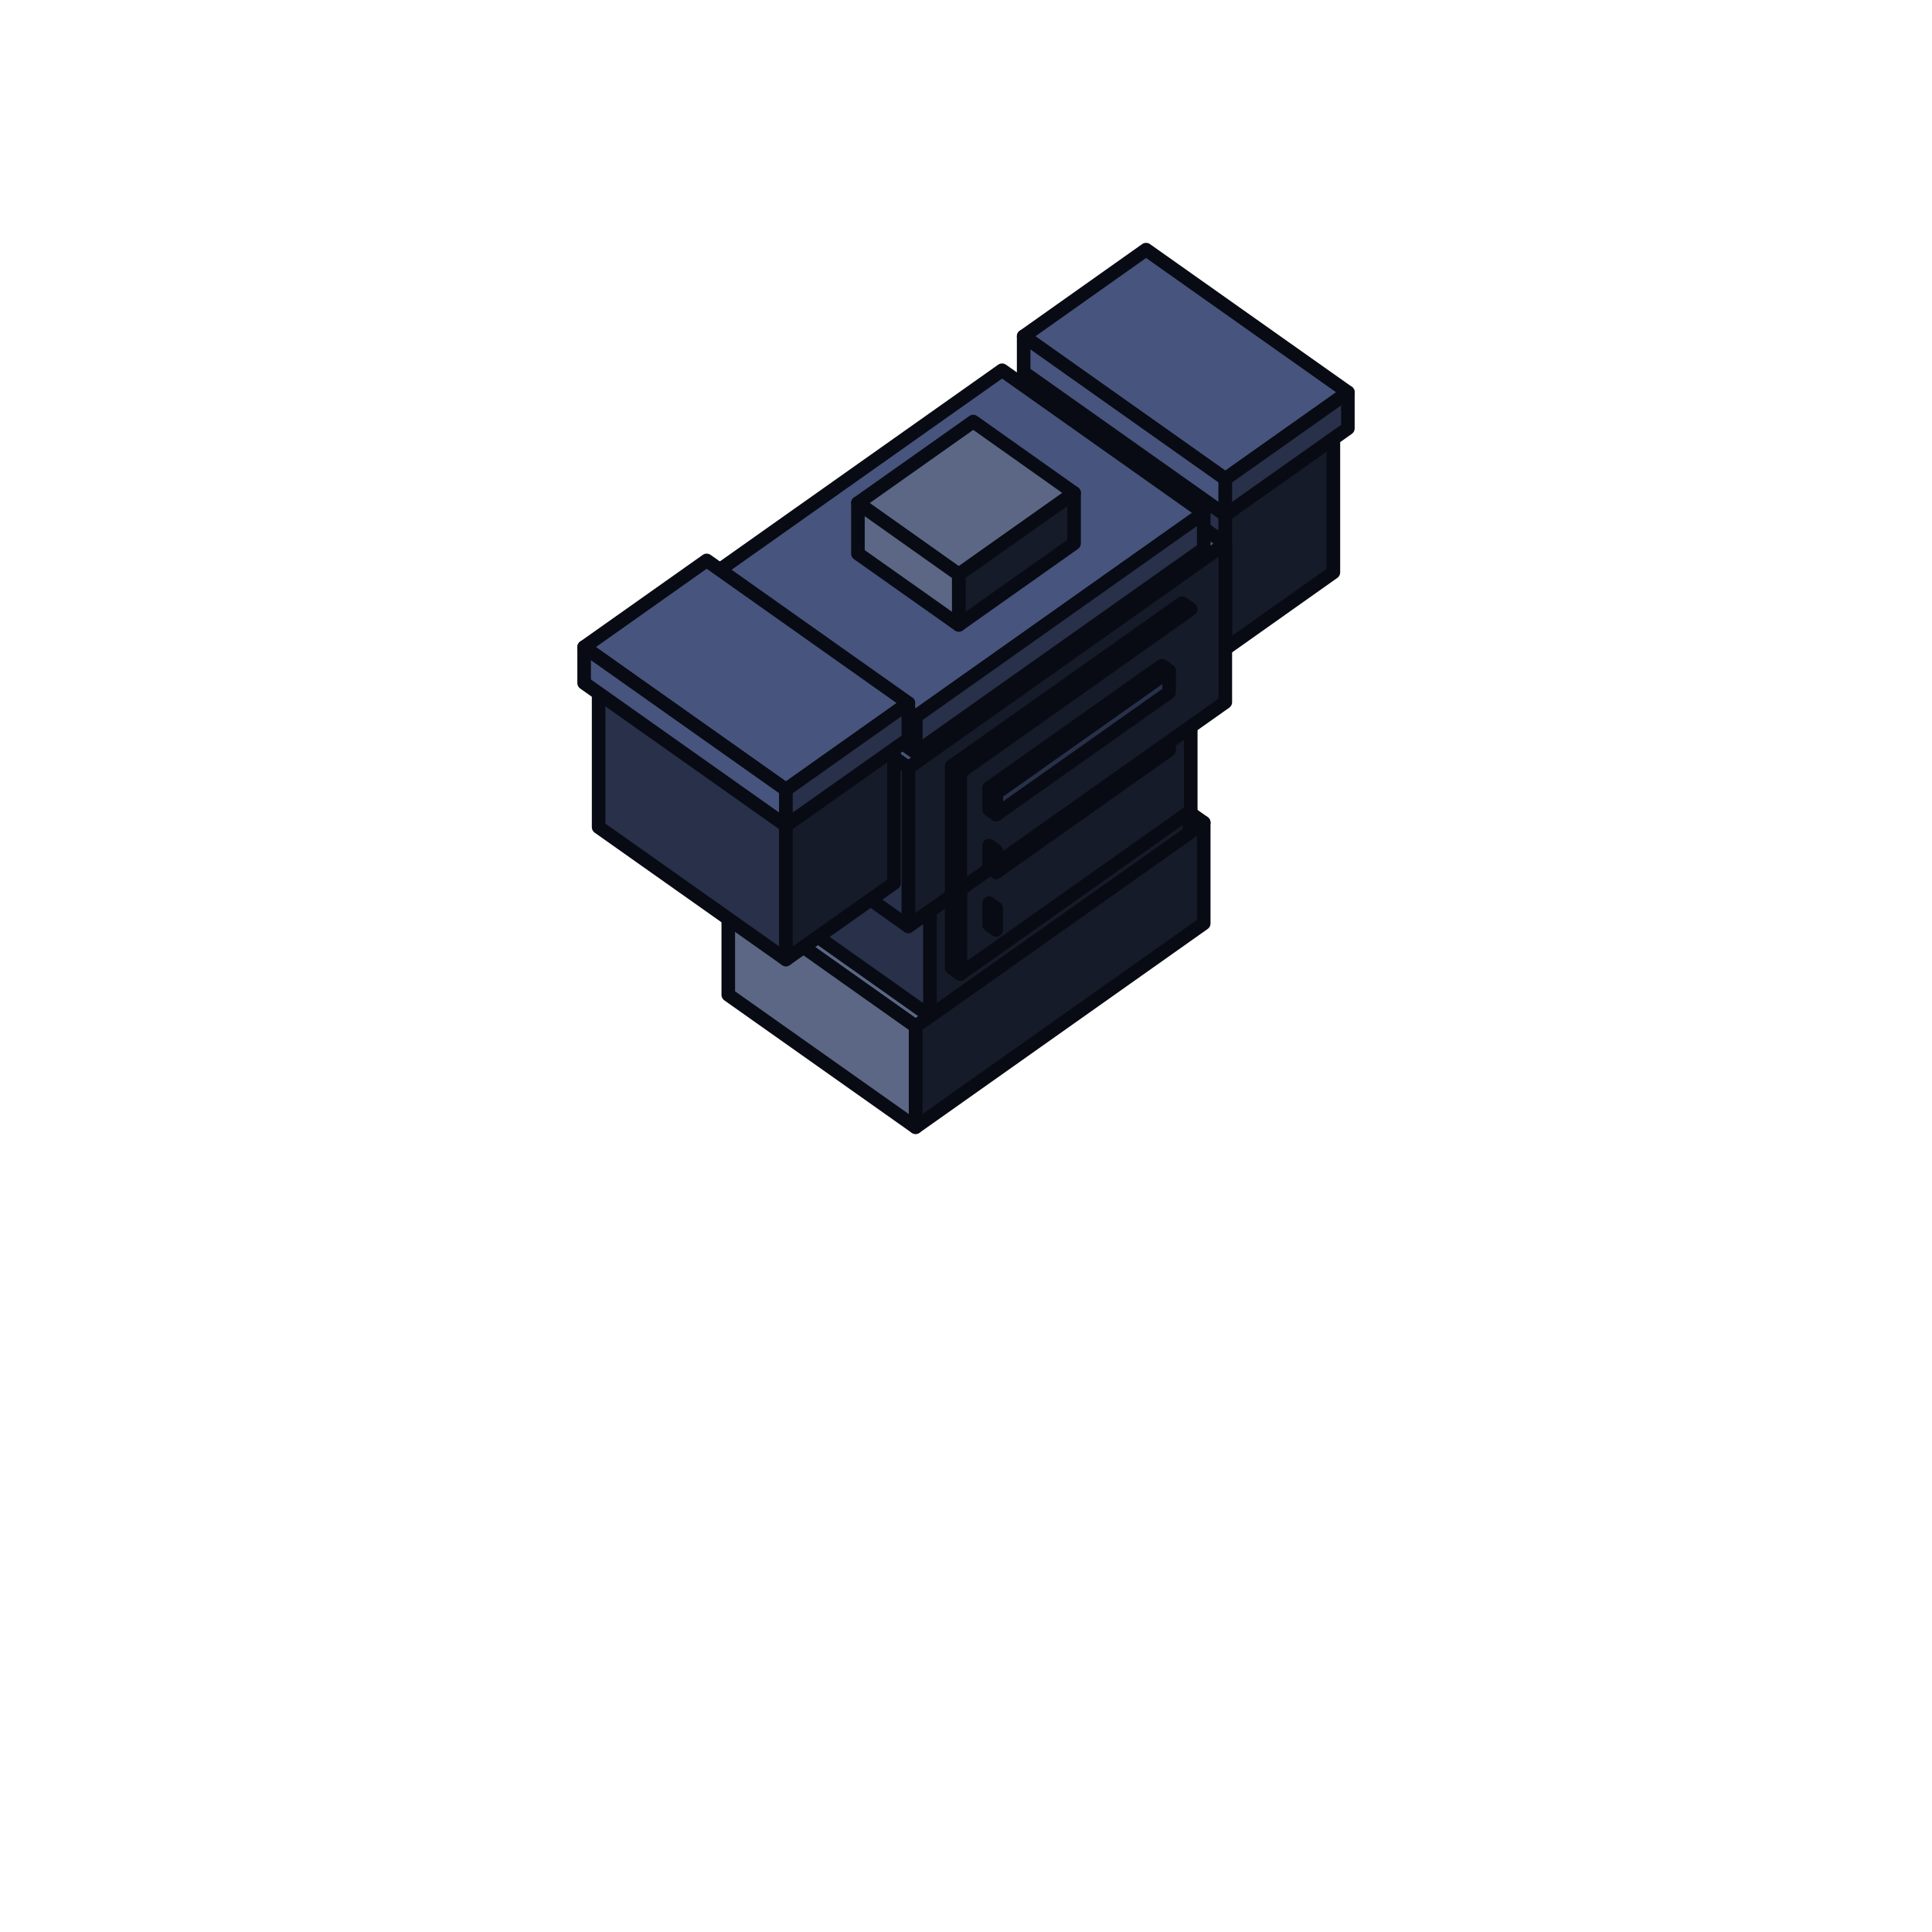
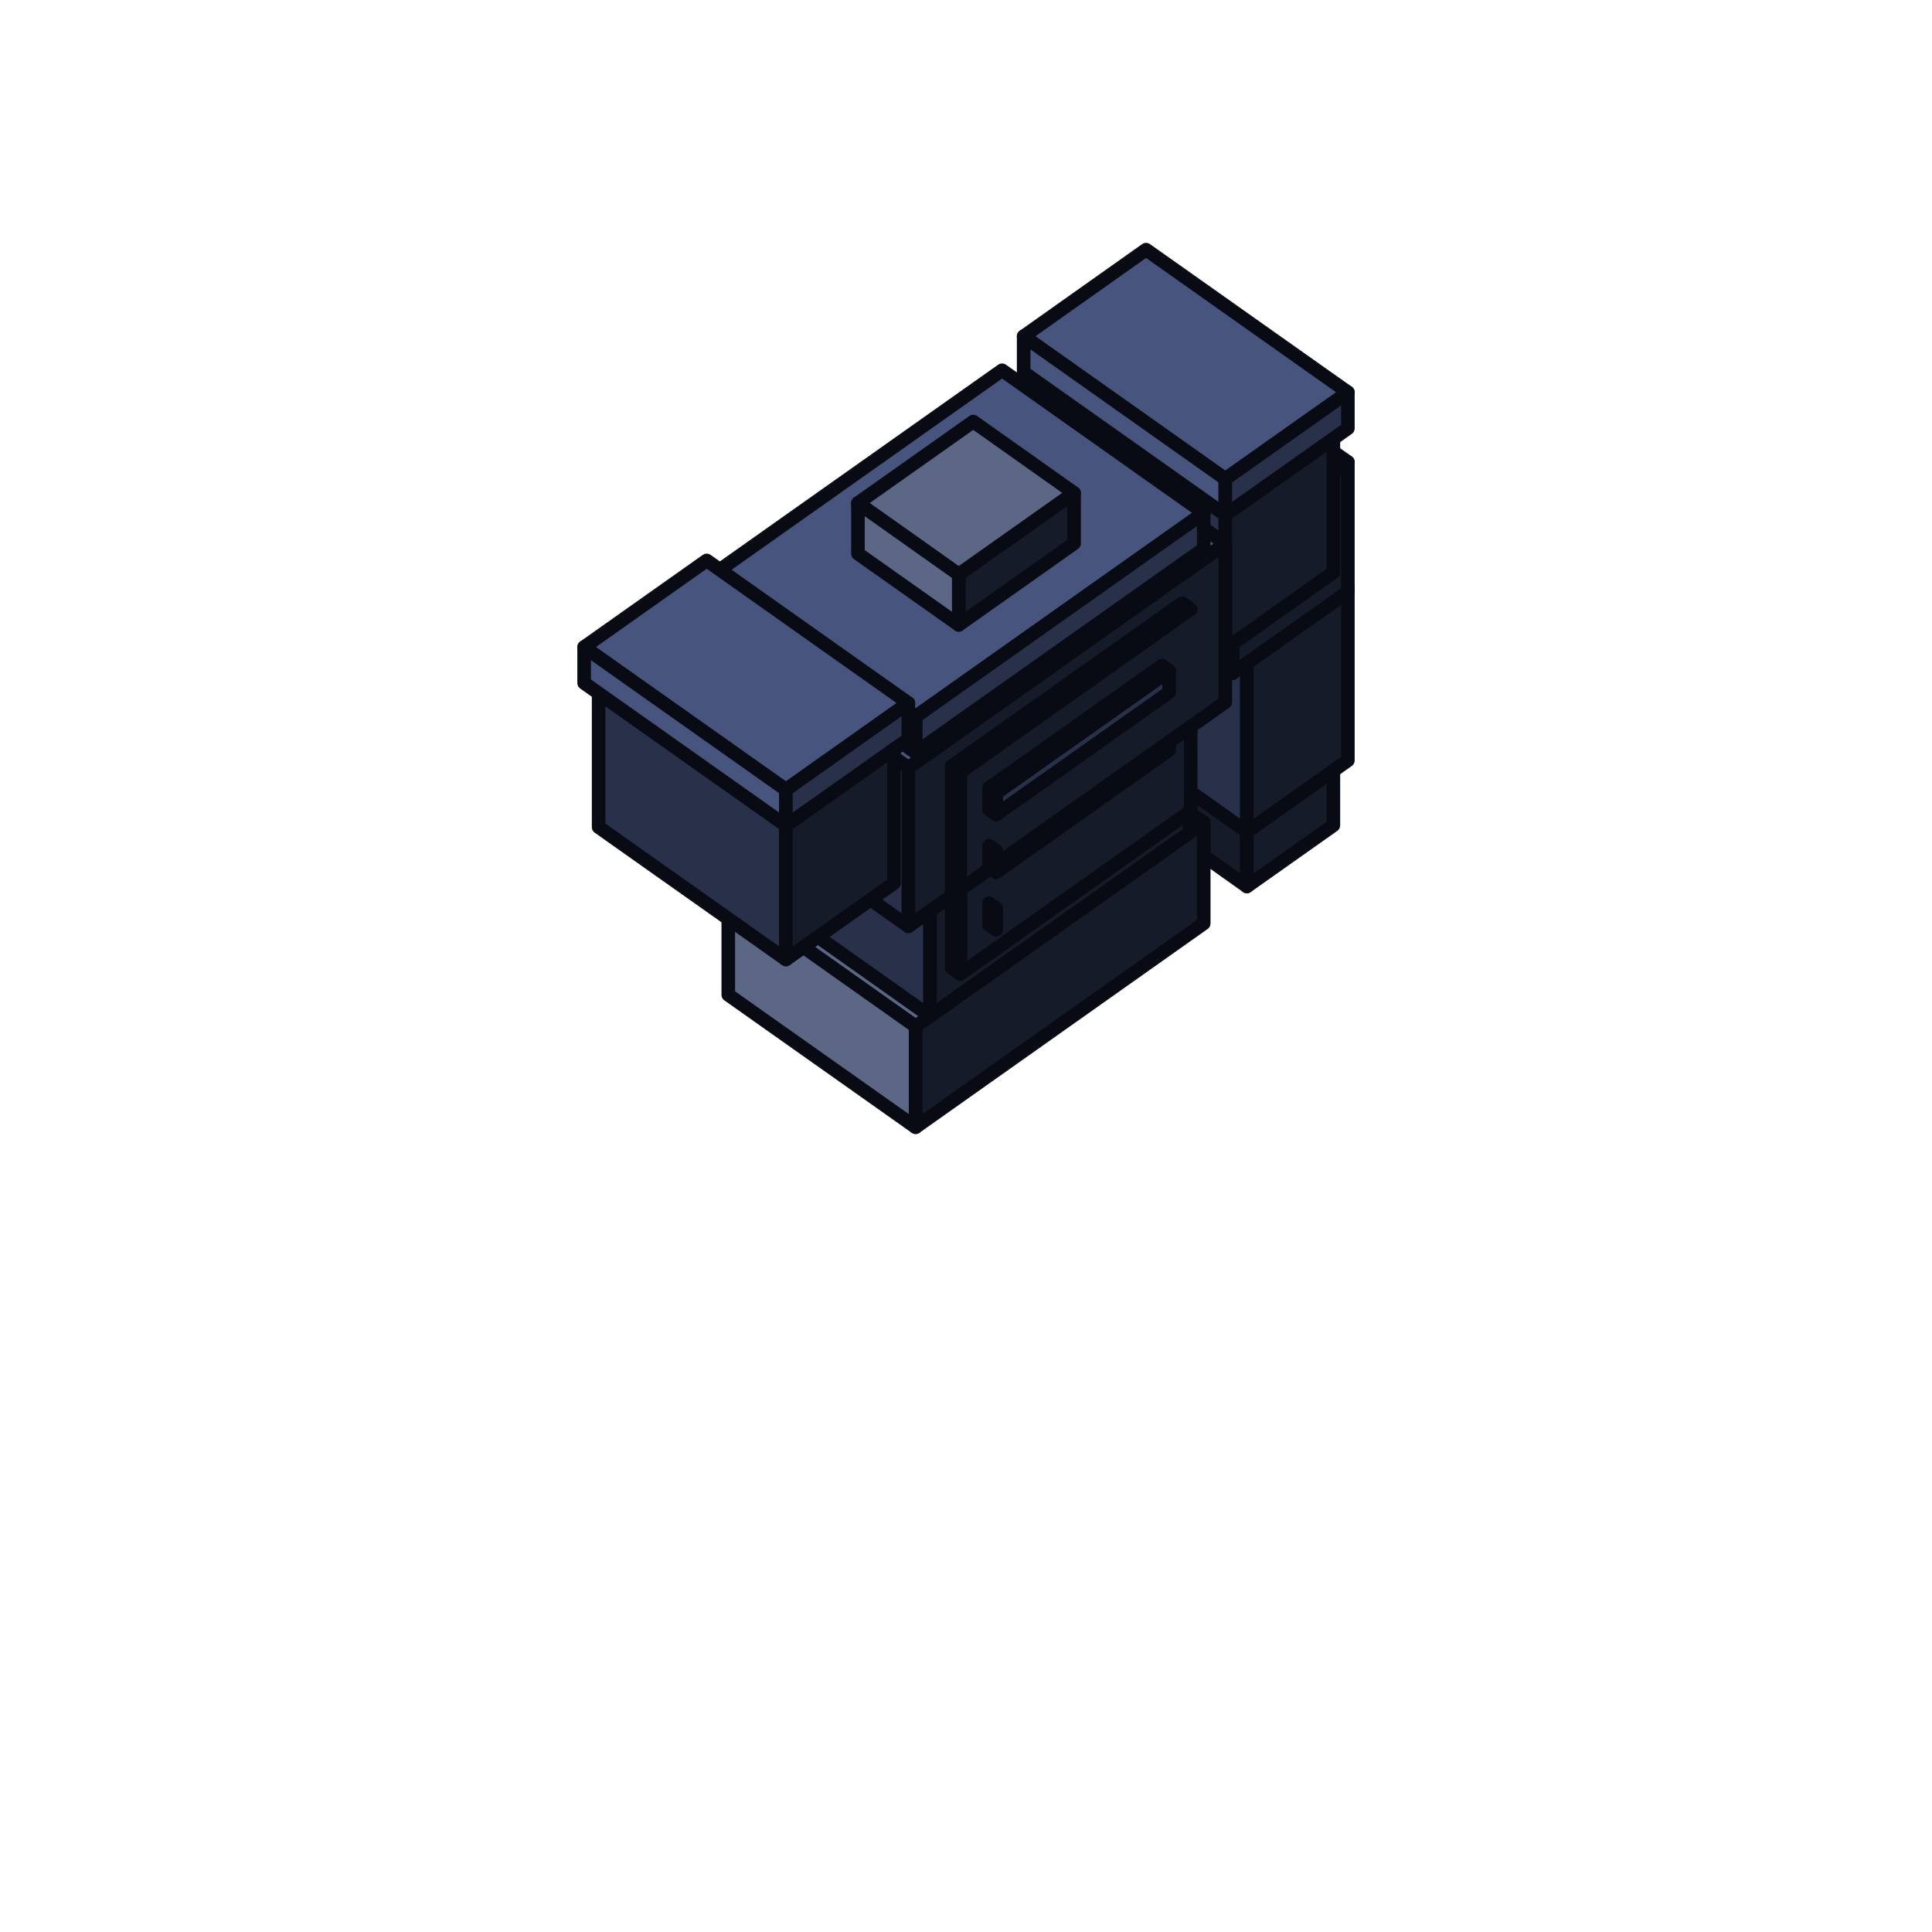
<svg xmlns="http://www.w3.org/2000/svg" viewBox="0 0 128 128" width="128" height="128" data-part-id="scout_body" data-type="body" data-direction="west">
  <g stroke="#080b13" stroke-width="0.9" stroke-linejoin="round">
+     <path d="M88.34 50.38 L81.18 45.32 L75.46 49.37 L82.61 54.43 Z" fill="#28304a" />
+     <path d="M75.46 53.66 L82.61 58.73 L82.61 54.43 L75.46 49.37 Z" fill="#161b29" />
+     <path d="M82.61 58.73 L88.34 54.68 L88.34 50.38 L82.61 54.43 Z" fill="#161b29" />
+     <path d="M76.89 44.26 L80.71 41.56 L80.71 39.65 L76.89 42.35 Z" fill="#2de2e6" stroke="none" />
+     <path d="M80.71 39.65 L80.13 39.24 L76.31 41.94 L76.89 42.35 Z" fill="#2de2e6" stroke="none" />
+     <path d="M76.31 43.85 L76.89 44.26 L76.89 42.35 L76.31 41.94 Z" fill="#2de2e6" stroke="none" />
+     <path d="M75.46 50.04 L82.61 55.11 L82.61 43.65 L75.46 38.59 Z" fill="#28304a" />
+     <path d="M82.61 55.11 L89.3 50.38 L89.3 38.93 L82.61 43.65 Z" fill="#161b29" />
+     <path d="M89.3 38.93 L82.14 33.86 L75.46 38.59 L82.61 43.65 Z" fill="#47547e" />
+     <path d="M81.66 44.61 L89.3 39.21 L89.3 30.61 L81.66 36.01 Z" fill="#161b29" />
+     <path d="M75.93 40.56 L81.66 44.61 L81.66 36.01 L75.93 31.96 Z" fill="#5b6785" />
+     <path d="M89.3 30.61 L83.57 26.56 L75.93 31.96 L81.66 36.01 Z" fill="#5b6785" />
    <path d="M70.2 29.38 L74.5 26.34 L74.5 24.43 L70.2 27.47 Z" fill="#2de2e6" stroke="none" />
    <path d="M74.5 24.43 L73.93 24.03 L69.63 27.07 L70.2 27.47 Z" fill="#2de2e6" stroke="none" />
    <path d="M69.63 28.98 L70.2 29.38 L70.2 27.47 L69.63 27.07 Z" fill="#2de2e6" stroke="none" />
    <path d="M49.59 53.15 L62.0 44.38 L62.0 33.69 L49.59 42.46 Z" fill="#161b29" />
    <path d="M79.75 54.5 L67.34 45.72 L48.25 59.22 L60.66 68.0 Z" fill="#5b6785" />
    <path d="M49.68 54.28 L63.05 44.83 L63.05 30.51 L49.68 39.96 Z" fill="#161b29" />
    <path d="M60.66 74.68 L79.75 61.18 L79.75 54.5 L60.66 68.0 Z" fill="#161b29" />
    <path d="M68.77 34.21 L81.18 42.99 L81.18 33.44 L68.77 24.67 Z" fill="#28304a" />
    <path d="M62.0 33.69 L61.42 33.28 L49.01 42.06 L49.59 42.46 Z" fill="#28304a" />
    <path d="M49.01 52.75 L49.59 53.15 L49.59 42.46 L49.01 42.06 Z" fill="#161b29" />
    <path d="M88.34 28.38 L75.93 19.6 L68.77 24.67 L81.18 33.44 Z" fill="#47547e" />
    <path d="M48.25 65.91 L60.66 74.68 L60.66 68.0 L48.25 59.22 Z" fill="#5b6785" />
    <path d="M50.06 41.36 L61.52 33.26 L61.52 31.35 L50.06 39.45 Z" fill="#2de2e6" stroke="none" />
    <path d="M81.18 42.99 L88.34 37.92 L88.34 28.38 L81.18 33.44 Z" fill="#161b29" />
    <path d="M78.8 47.54 L65.43 38.09 L48.25 50.24 L61.61 59.69 Z" fill="#47547e" />
    <path d="M61.52 31.35 L61.04 31.01 L49.59 39.11 L50.06 39.45 Z" fill="#2de2e6" stroke="none" />
    <path d="M49.11 53.87 L49.68 54.28 L49.68 39.96 L49.11 39.55 Z" fill="#161b29" />
    <path d="M89.3 25.99 L75.93 16.54 L67.82 22.28 L81.18 31.73 Z" fill="#47547e" />
    <path d="M63.05 30.51 L62.47 30.1 L49.11 39.55 L49.68 39.96 Z" fill="#28304a" />
    <path d="M61.61 67.32 L78.8 55.17 L78.8 47.54 L61.61 59.69 Z" fill="#161b29" />
    <path d="M67.82 24.67 L81.18 34.12 L81.18 31.73 L67.82 22.28 Z" fill="#47547e" />
    <path d="M48.25 57.87 L61.61 67.32 L61.61 59.69 L48.25 50.24 Z" fill="#28304a" />
    <path d="M49.59 41.02 L50.06 41.36 L50.06 39.45 L49.59 39.11 Z" fill="#2de2e6" stroke="none" />
    <path d="M66.0 61.61 L77.46 53.51 L77.46 52.07 L66.0 60.17 Z" fill="#28304a" />
    <path d="M81.18 34.12 L89.3 28.38 L89.3 25.99 L81.18 31.73 Z" fill="#28304a" />
    <path d="M77.46 52.07 L76.98 51.74 L65.53 59.84 L66.0 60.17 Z" fill="#47547e" />
    <path d="M63.62 64.53 L78.89 53.73 L78.89 40.36 L63.62 51.16 Z" fill="#161b29" />
    <path d="M66.0 57.79 L77.46 49.69 L77.46 48.26 L66.0 56.36 Z" fill="#28304a" />
    <path d="M77.46 48.26 L76.98 47.92 L65.53 56.02 L66.0 56.36 Z" fill="#47547e" />
    <path d="M81.18 36.02 L66.86 25.9 L45.86 40.75 L60.18 50.87 Z" fill="#47547e" />
    <path d="M65.53 61.27 L66.0 61.61 L66.0 60.17 L65.53 59.84 Z" fill="#47547e" />
    <path d="M60.18 61.37 L81.18 46.52 L81.18 36.02 L60.18 50.87 Z" fill="#161b29" />
    <path d="M79.75 33.98 L66.39 24.53 L47.29 38.03 L60.66 47.48 Z" fill="#47547e" />
    <path d="M66.0 53.97 L77.46 45.87 L77.46 44.44 L66.0 52.54 Z" fill="#28304a" />
    <path d="M77.46 44.44 L76.98 44.1 L65.53 52.2 L66.0 52.54 Z" fill="#47547e" />
    <path d="M65.53 57.45 L66.0 57.79 L66.0 56.36 L65.53 56.02 Z" fill="#47547e" />
    <path d="M45.86 51.25 L60.18 61.37 L60.18 50.87 L45.86 40.75 Z" fill="#28304a" />
    <path d="M78.89 40.36 L78.32 39.96 L63.05 50.76 L63.62 51.16 Z" fill="#28304a" />
    <path d="M41.09 49.97 L45.39 46.93 L45.39 45.02 L41.09 48.06 Z" fill="#2de2e6" stroke="none" />
    <path d="M71.16 32.66 L64.48 27.93 L56.84 33.33 L63.52 38.06 Z" fill="#5b6785" />
    <path d="M63.05 64.12 L63.62 64.53 L63.62 51.16 L63.05 50.76 Z" fill="#161b29" />
    <path d="M45.39 45.02 L44.81 44.62 L40.52 47.65 L41.09 48.06 Z" fill="#2de2e6" stroke="none" />
    <path d="M40.52 49.56 L41.09 49.97 L41.09 48.06 L40.52 47.65 Z" fill="#2de2e6" stroke="none" />
    <path d="M60.66 49.86 L79.75 36.36 L79.75 33.98 L60.66 47.48 Z" fill="#28304a" />
    <path d="M63.52 41.4 L71.16 36.0 L71.16 32.66 L63.52 38.06 Z" fill="#161b29" />
    <path d="M56.84 36.68 L63.52 41.4 L63.52 38.06 L56.84 33.33 Z" fill="#5b6785" />
    <path d="M65.53 53.63 L66.0 53.97 L66.0 52.54 L65.53 52.2 Z" fill="#47547e" />
    <path d="M47.29 40.41 L60.66 49.86 L60.66 47.48 L47.29 38.03 Z" fill="#47547e" />
    <path d="M39.66 54.8 L52.07 63.57 L52.07 54.03 L39.66 45.25 Z" fill="#28304a" />
    <path d="M59.23 48.97 L46.82 40.19 L39.66 45.25 L52.07 54.03 Z" fill="#47547e" />
    <path d="M52.07 63.57 L59.23 58.51 L59.23 48.97 L52.07 54.03 Z" fill="#161b29" />
    <path d="M60.18 46.58 L46.82 37.13 L38.7 42.87 L52.07 52.32 Z" fill="#47547e" />
    <path d="M38.7 45.25 L52.07 54.7 L52.07 52.32 L38.7 42.87 Z" fill="#47547e" />
    <path d="M52.07 54.7 L60.18 48.97 L60.18 46.58 L52.07 52.32 Z" fill="#28304a" />
  </g>
</svg>
